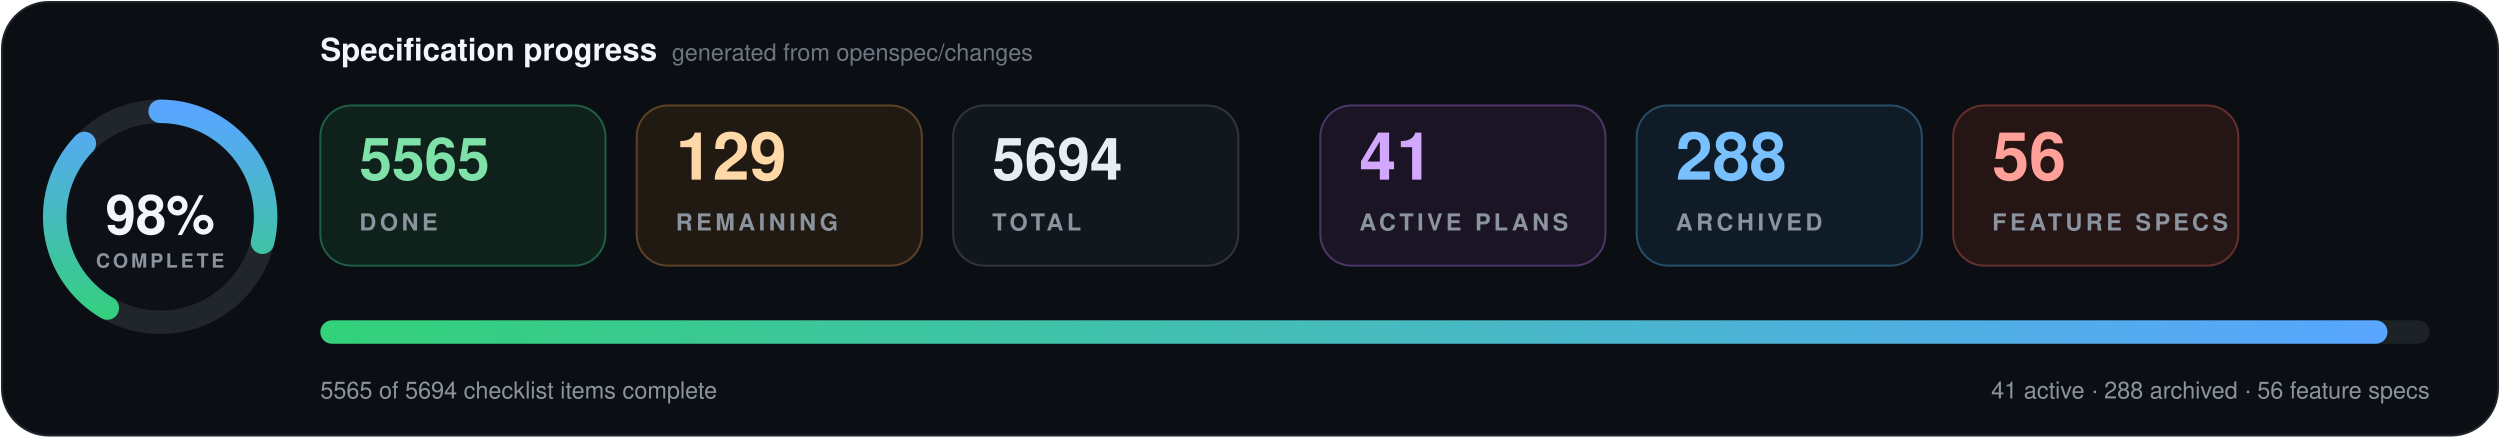
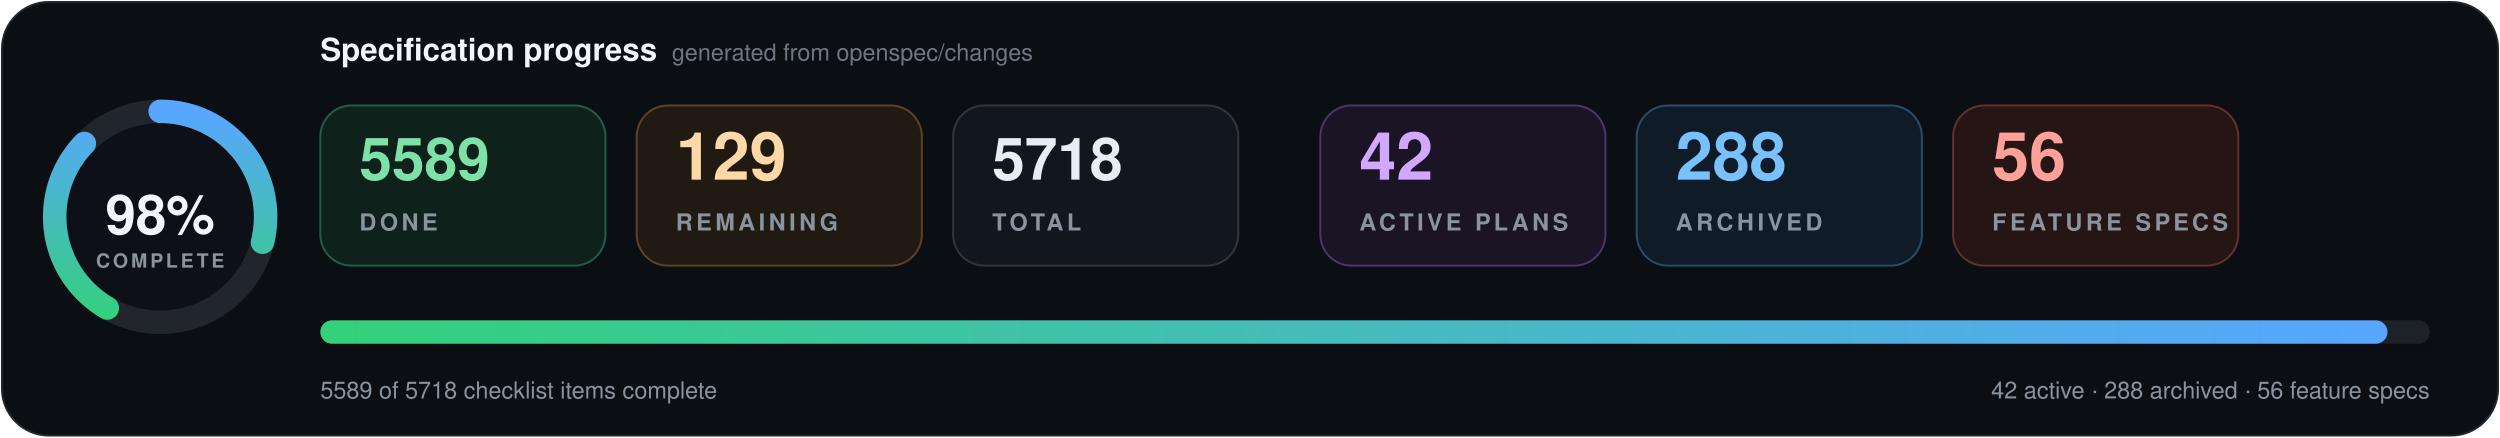
- <svg xmlns="http://www.w3.org/2000/svg" data-cache-version="1794580818" width="1280" height="224" viewBox="0 0 1280 224" role="img" aria-labelledby="title description" font-family="system-ui, -apple-system, BlinkMacSystemFont, 'Segoe UI', Helvetica, Arial, sans-serif" font-variant-numeric="tabular-nums">
+ <svg xmlns="http://www.w3.org/2000/svg" data-cache-version="1794581933" width="1280" height="224" viewBox="0 0 1280 224" role="img" aria-labelledby="title description" font-family="system-ui, -apple-system, BlinkMacSystemFont, 'Segoe UI', Helvetica, Arial, sans-serif" font-variant-numeric="tabular-nums">
  <defs>
    <linearGradient id="progress" x1="0" x2="1">
      <stop offset="0" stop-color="#33d17a" />
      <stop offset="1" stop-color="#58a6ff" />
    </linearGradient>
    <filter id="shadow" x="-10%" y="-20%" width="120%" height="150%">
      <feDropShadow dx="0" dy="7" stdDeviation="9" flood-color="#000" flood-opacity=".28" />
    </filter>
  </defs>
  <rect x="1" y="1" width="1278" height="222" rx="24" fill="#0b0f14" stroke="#21262d" />
  <g transform="translate(82 111)">
    <circle r="54" fill="#0d1117" stroke="#21262d" stroke-width="12" />
    <circle r="54" fill="none" stroke="url(#progress)" stroke-width="12" stroke-linecap="round" pathLength="100" stroke-dasharray="98 100" transform="rotate(-90)" />
    <text y="-1" text-anchor="middle" dominant-baseline="middle" fill="#f0f6fc" font-size="28" font-weight="800">98%</text>
    <text y="26" text-anchor="middle" fill="#8b949e" font-size="10" font-weight="700" letter-spacing="1.5">COMPLETE</text>
  </g>
  <text x="164" y="31" fill="#f0f6fc" font-size="16" font-weight="750">Specification progress</text>
  <text x="344" y="31" fill="#6e7681" font-size="12">generated from openspec/changes</text>
  <g transform="translate(164 54)">
    <rect width="146" height="82" rx="16" fill="#0f211b" stroke="#1f5f46" />
-     <text x="20" y="38" fill="#7ee2a8" font-size="30" font-weight="750">5565</text>
+     <text x="20" y="38" fill="#7ee2a8" font-size="30" font-weight="750">5589</text>
    <text x="20" y="64" fill="#8b949e" font-size="12" font-weight="700" letter-spacing="1.8">DONE</text>
  </g>
  <g transform="translate(326 54)">
    <rect width="146" height="82" rx="16" fill="#211a13" stroke="#5d4225" />
    <text x="20" y="38" fill="#ffd8a8" font-size="34" font-weight="750">129</text>
    <text x="20" y="64" fill="#8b949e" font-size="12" font-weight="700" letter-spacing="1.8">REMAINING</text>
  </g>
  <g transform="translate(488 54)">
    <rect width="146" height="82" rx="16" fill="#12171d" stroke="#30363d" />
-     <text x="20" y="38" fill="#e6edf3" font-size="30" font-weight="750">5694</text>
+     <text x="20" y="38" fill="#e6edf3" font-size="30" font-weight="750">5718</text>
    <text x="20" y="64" fill="#8b949e" font-size="12" font-weight="700" letter-spacing="1.8">TOTAL</text>
  </g>
  <g transform="translate(676 54)">
    <rect width="146" height="82" rx="16" fill="#1a1424" stroke="#4c3569" />
-     <text x="20" y="38" fill="#d2a8ff" font-size="34" font-weight="750">41</text>
+     <text x="20" y="38" fill="#d2a8ff" font-size="34" font-weight="750">42</text>
    <text x="20" y="64" fill="#8b949e" font-size="12" font-weight="700" letter-spacing="1.8">ACTIVE PLANS</text>
  </g>
  <g transform="translate(838 54)">
    <rect width="146" height="82" rx="16" fill="#0f1c27" stroke="#274d69" />
    <text x="20" y="38" fill="#79c0ff" font-size="34" font-weight="750">288</text>
    <text x="20" y="64" fill="#8b949e" font-size="12" font-weight="700" letter-spacing="1.8">ARCHIVED</text>
  </g>
  <g transform="translate(1000 54)">
    <rect width="146" height="82" rx="16" fill="#251514" stroke="#65302d" />
    <text x="20" y="38" fill="#ffa198" font-size="34" font-weight="750">56</text>
    <text x="20" y="64" fill="#8b949e" font-size="12" font-weight="700" letter-spacing="1.8">FEATURE SPECS</text>
  </g>
  <g filter="url(#shadow)">
    <rect x="164" y="164" width="1080" height="12" rx="6" fill="#1b2128" />
    <rect x="164" y="164" width="1058.4" height="12" rx="6" fill="url(#progress)" />
  </g>
-   <text x="164" y="204" fill="#8b949e" font-size="12">5565 of 5694 checklist items complete</text>
-   <text x="1244" y="204" text-anchor="end" fill="#8b949e" font-size="12">41 active · 288 archived · 56 feature specs</text>
+   <text x="164" y="204" fill="#8b949e" font-size="12">5589 of 5718 checklist items complete</text>
+   <text x="1244" y="204" text-anchor="end" fill="#8b949e" font-size="12">42 active · 288 archived · 56 feature specs</text>
</svg>
